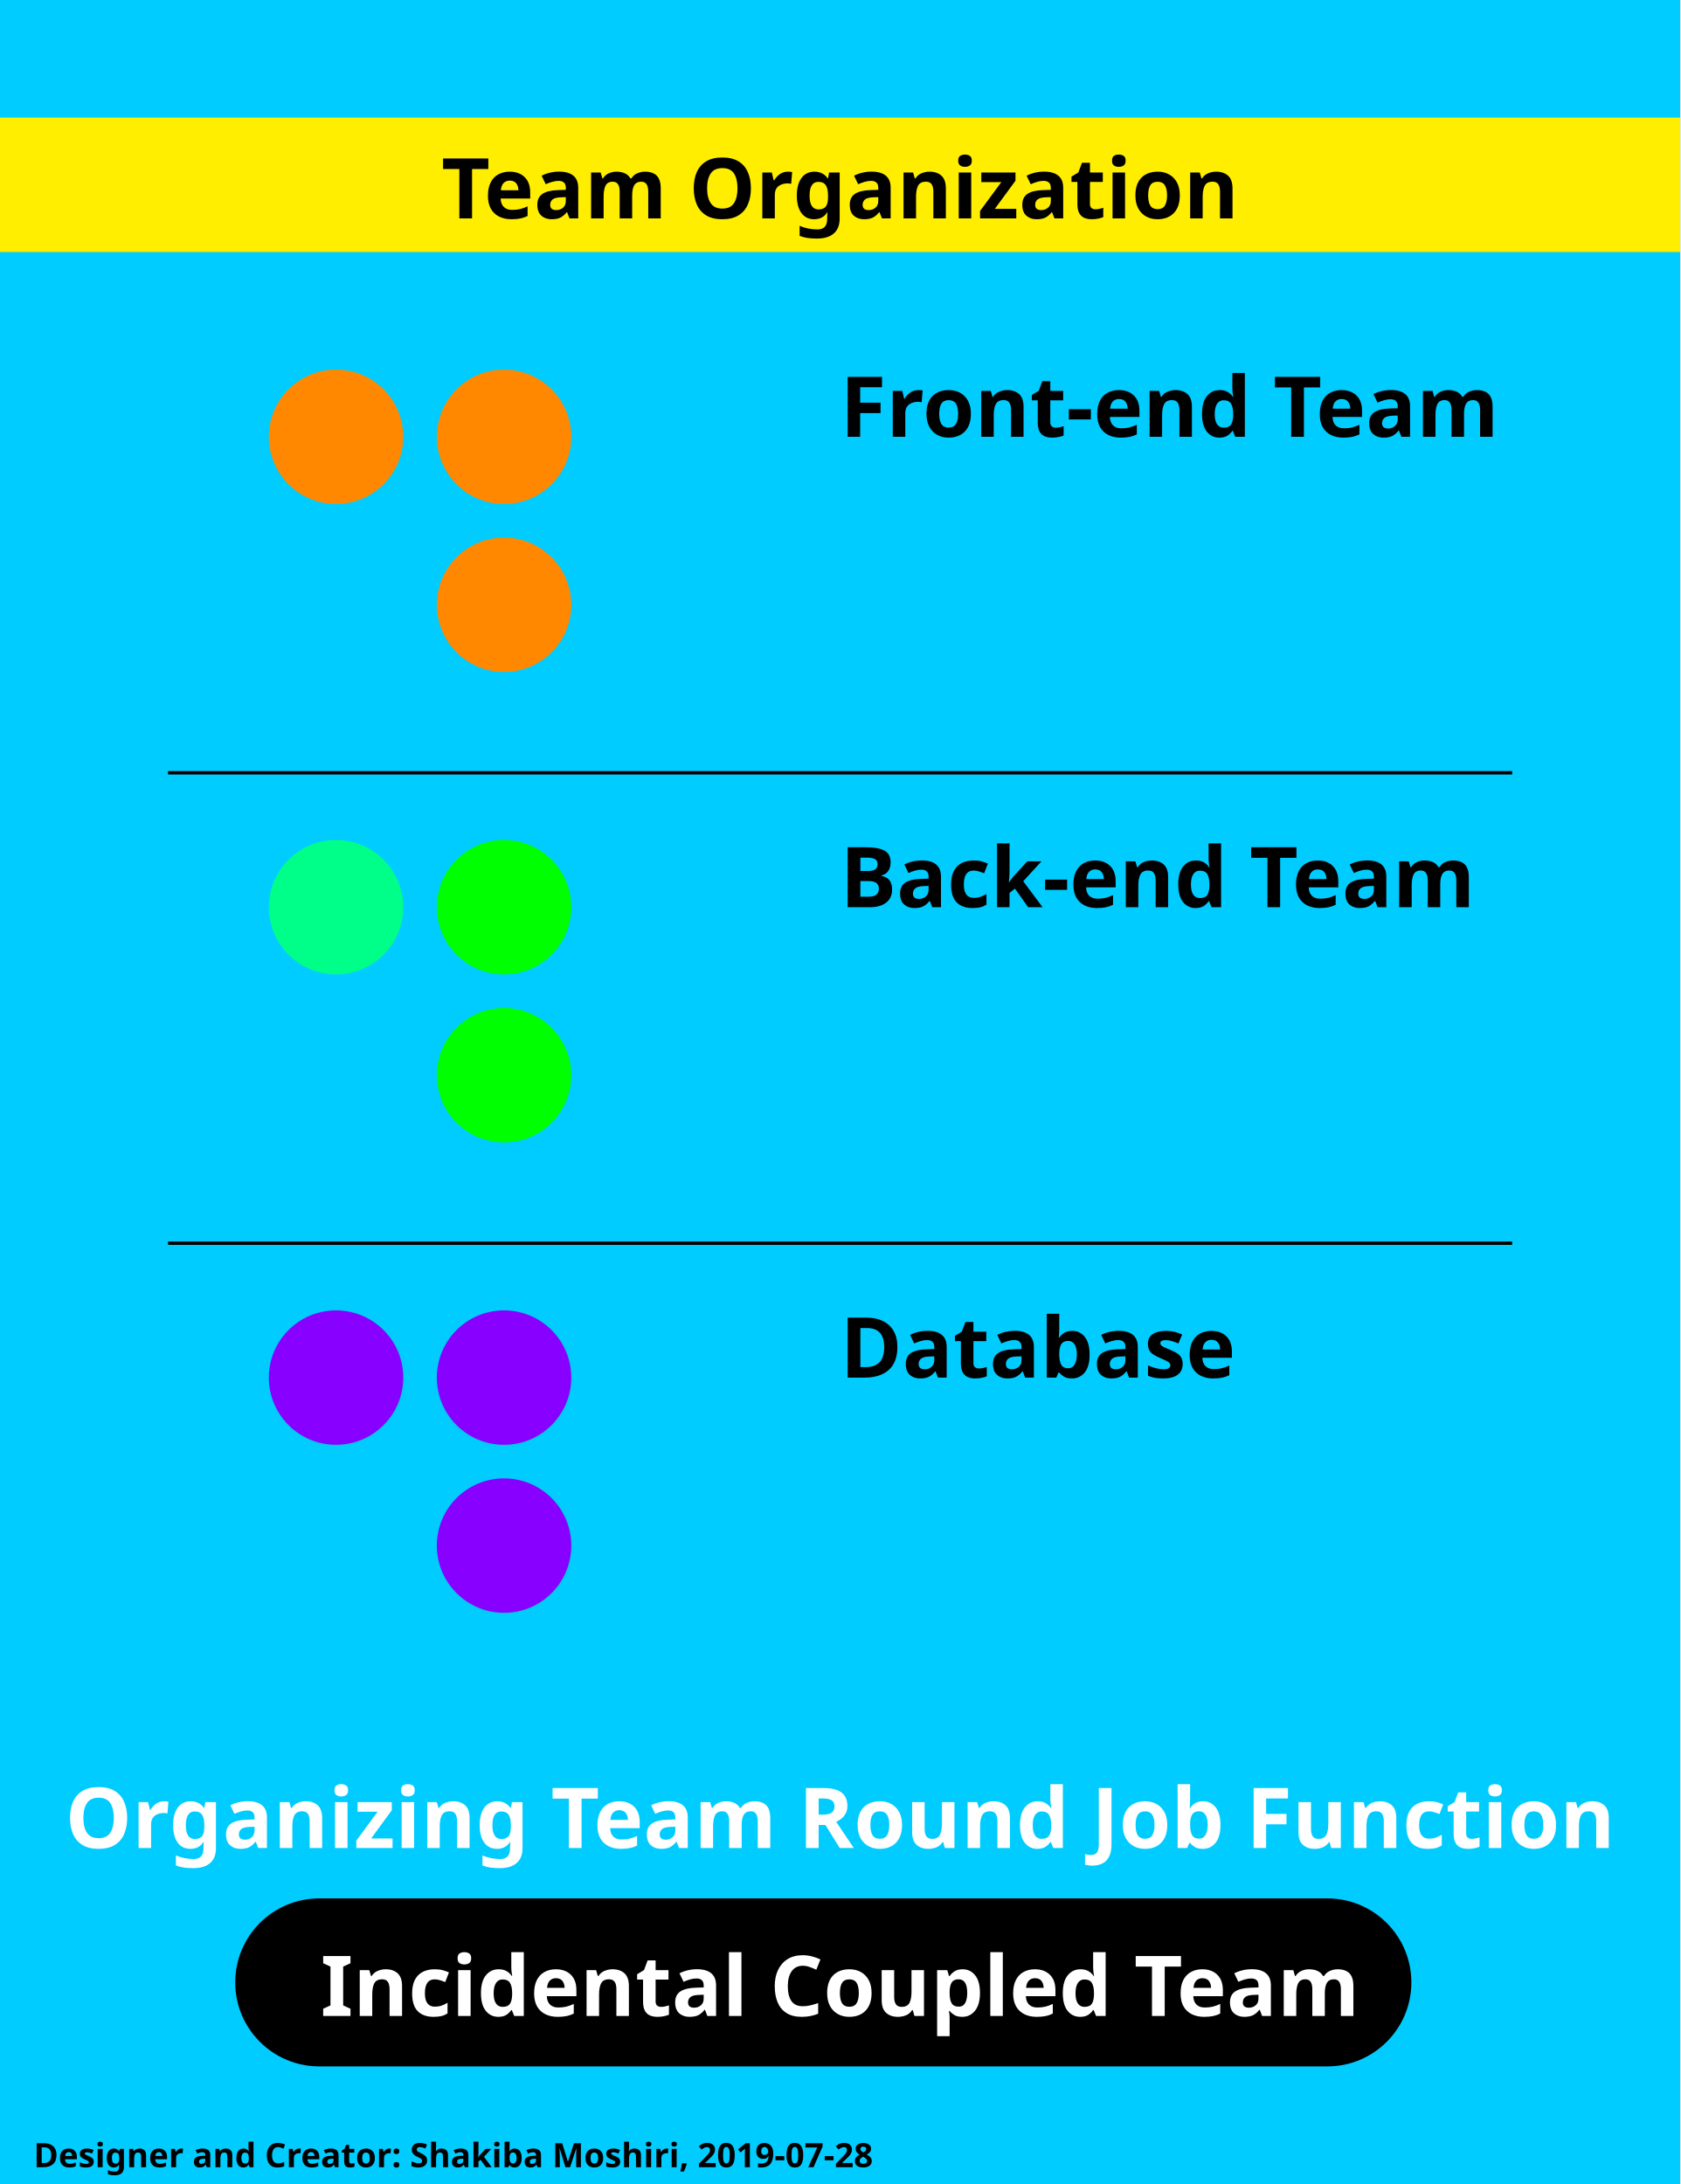
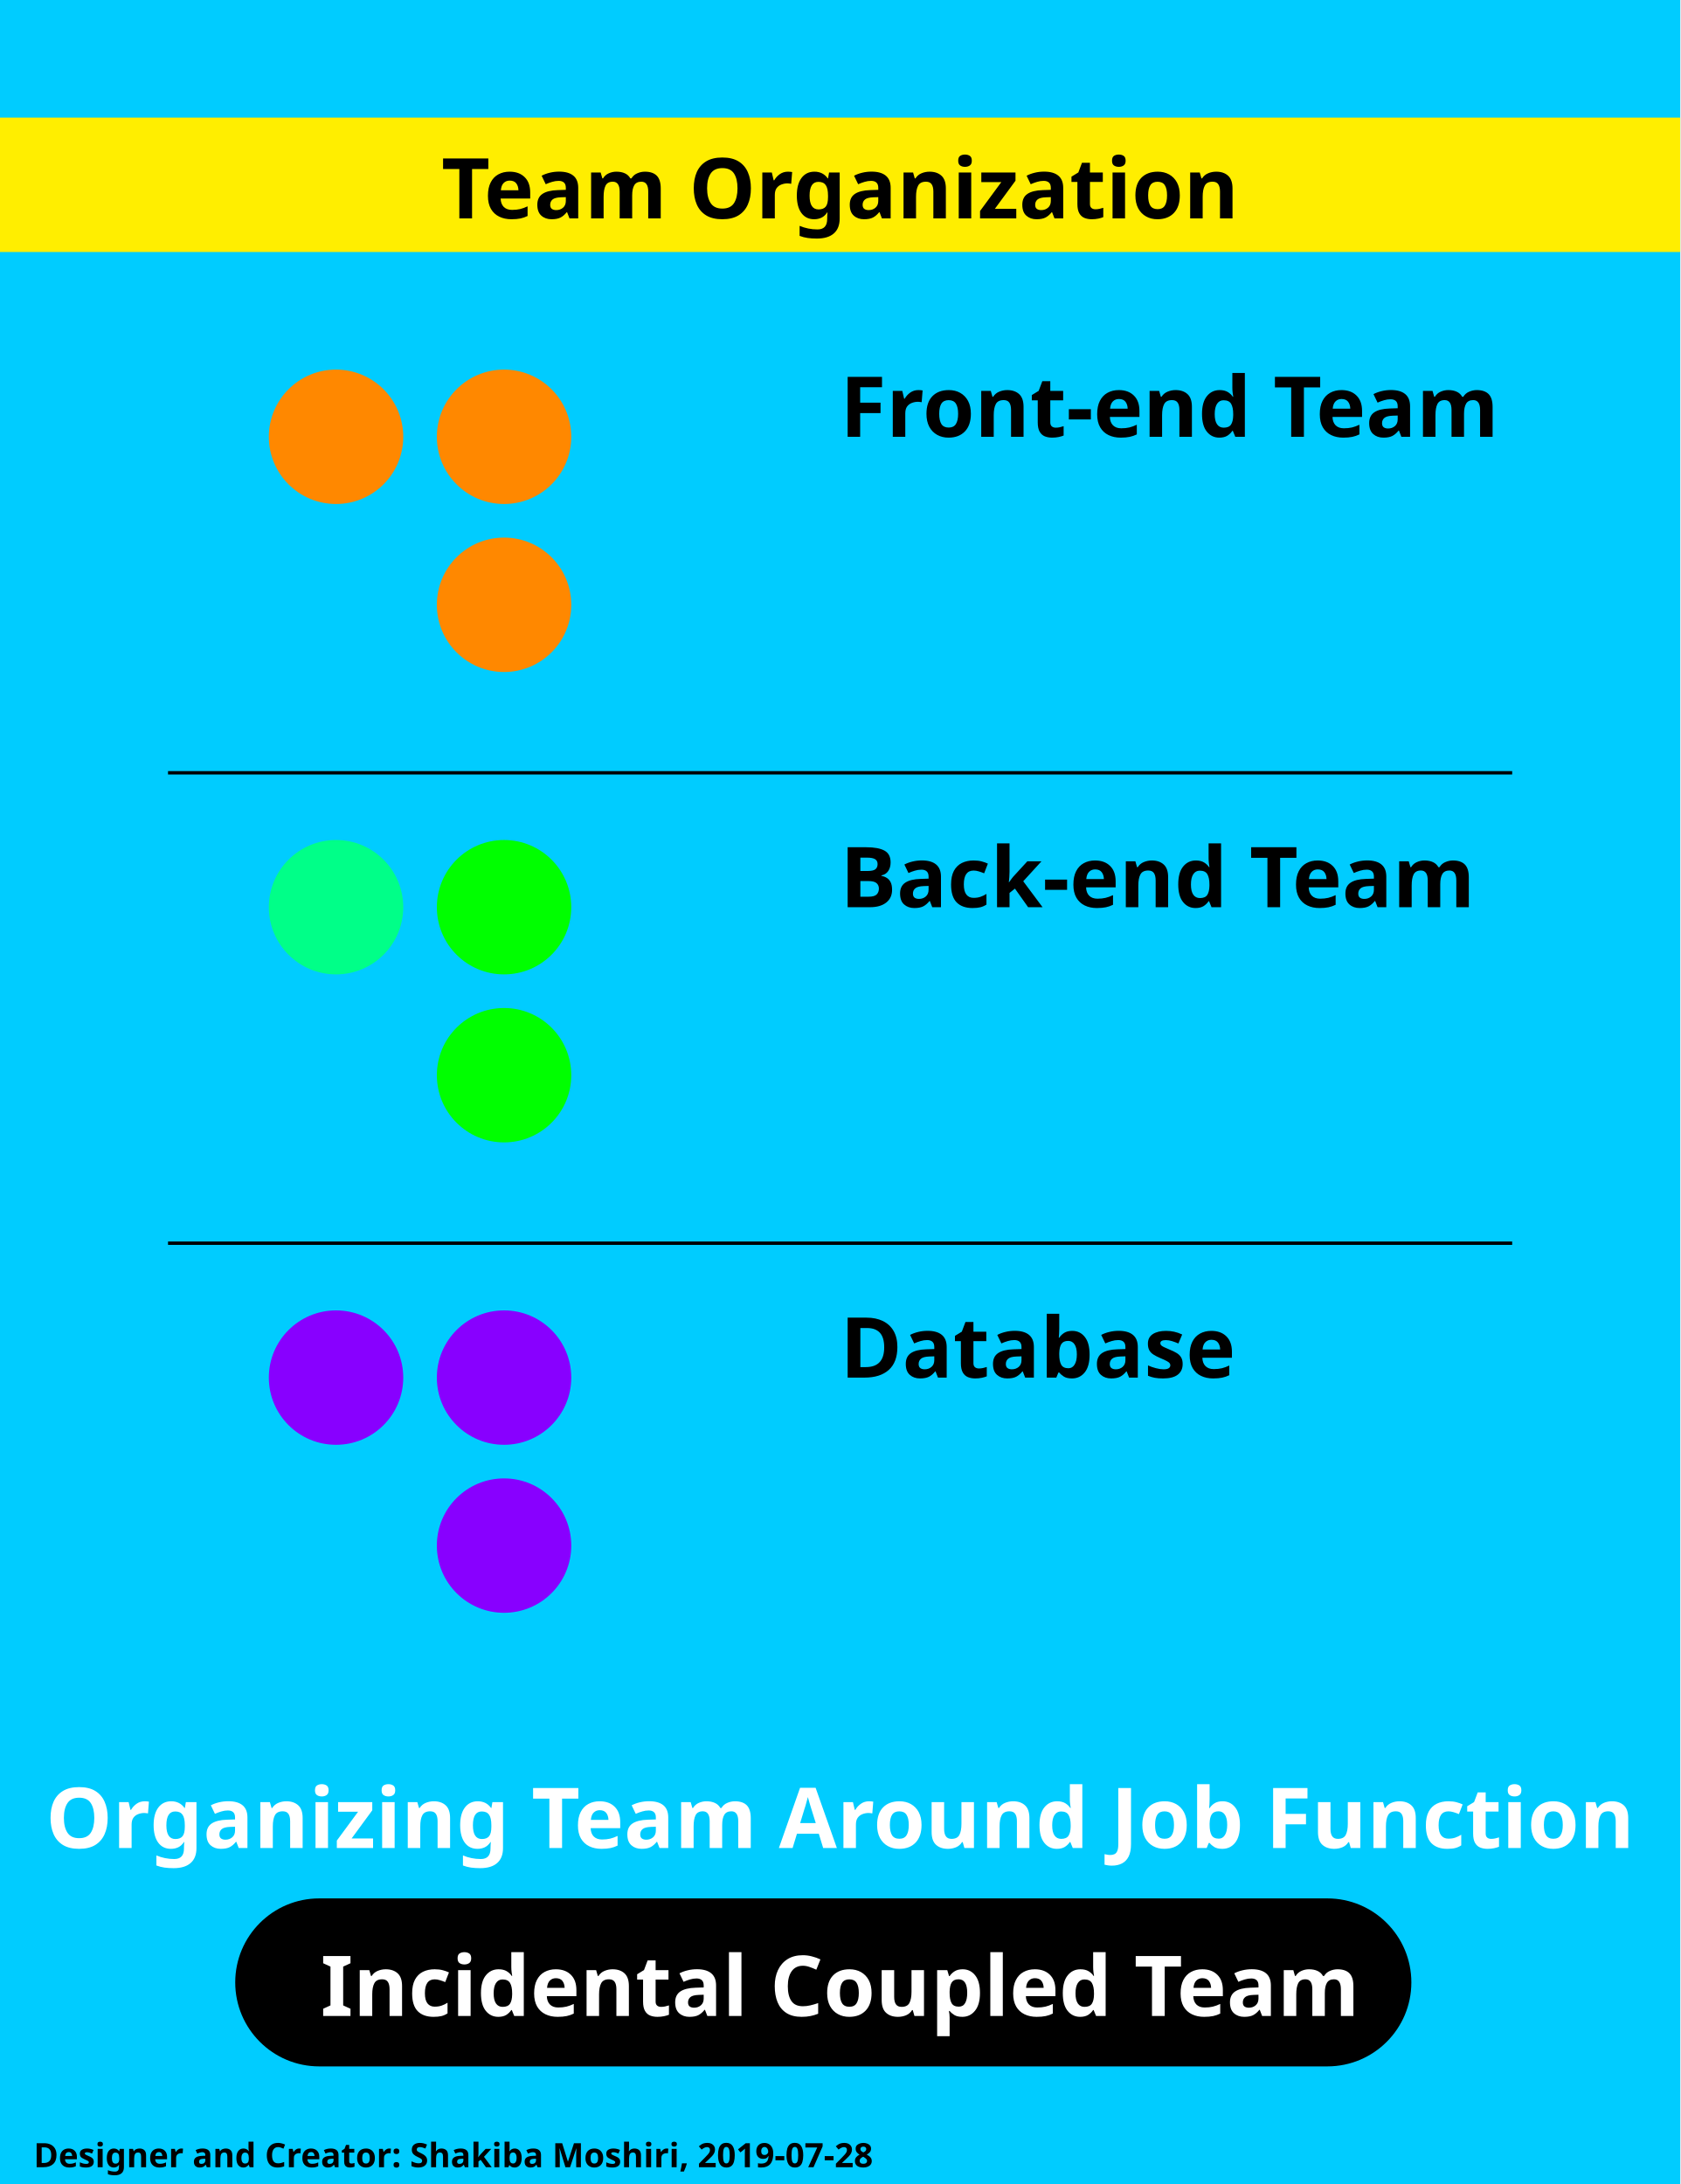
<svg xmlns="http://www.w3.org/2000/svg" viewBox="0 0 500 650" width="500" height="650" font-family="Montserrat">
  <rect x="0" y="0" width="500" height="650" fill="#0cf" />
  <g class="title">
    <rect x="0" y="35" width="500" height="40" fill="#fe0" />
    <text x="250" y="65" font-size="25" text-anchor="middle" fill="#000" style="font-weight: bold">Team Organization</text>
  </g>
  <g transform="translate(100,130)">
    <circle cx="0" cy="0" r="20" fill="#f80" />
    <circle cx="50" cy="0" r="20" fill="#f80" />
    <circle cx="50" cy="50" r="20" fill="#f80" />
    <text x="150" y="0" font-size="25" font-weight="bold">Front-end Team</text>
    <line x1="-50" x2="350" y1="100" y2="100" stroke="#000" />
  </g>
  <g transform="translate(100,270)">
    <circle cx="0" cy="0" r="20" fill="#0f8" />
    <circle cx="50" cy="0" r="20" fill="#0f0" />
    <circle cx="50" cy="50" r="20" fill="#0f0" />
    <text x="150" y="0" font-size="25" font-weight="bold">Back-end Team</text>
    <line x1="-50" x2="350" y1="100" y2="100" stroke="#000" />
  </g>
  <g transform="translate(100,410)">
    <circle cx="0" cy="0" r="20" fill="#80f" />
    <circle cx="50" cy="0" r="20" fill="#80f" />
    <circle cx="50" cy="50" r="20" fill="#80f" />
    <text x="150" y="0" font-size="25" font-weight="bold">Database</text>
  </g>
  <g transform="translate(0,550)">
    <rect x="70" y="15" width="350" height="50" rx="25" />
-     <text x="250" y="0" font-size="25" fill="#fff" font-weight="bold" text-anchor="middle">Organizing Team Round Job Function</text>
+     <text x="250" y="0" font-size="25" fill="#fff" font-weight="bold" text-anchor="middle">Organizing Team Around Job Function</text>
    <text x="250" y="50" font-size="25" fill="#fff" font-weight="bold" text-anchor="middle">Incidental Coupled Team</text>
  </g>
  <defs>
    <marker id="arrowhead" markerWidth="10" markerHeight="7" refX="0" refY="3.5" orient="auto">
      <polygon fill="#000" points="0 0, 5 3.5, 0 7" />
    </marker>
    <marker id="diamond" markerWidth="12" markerHeight="12" refX="6" refY="6">
      <circle fill="#000" cx="6" cy="6" r="2" stroke="context-stroke" stroke-width="2" />
    </marker>
  </defs>
  <text x="10" y="645" font-size="10" fill="#000" style="font-weight: bold">Designer and Creator: Shakiba Moshiri, 2019-07-28</text>
</svg>
